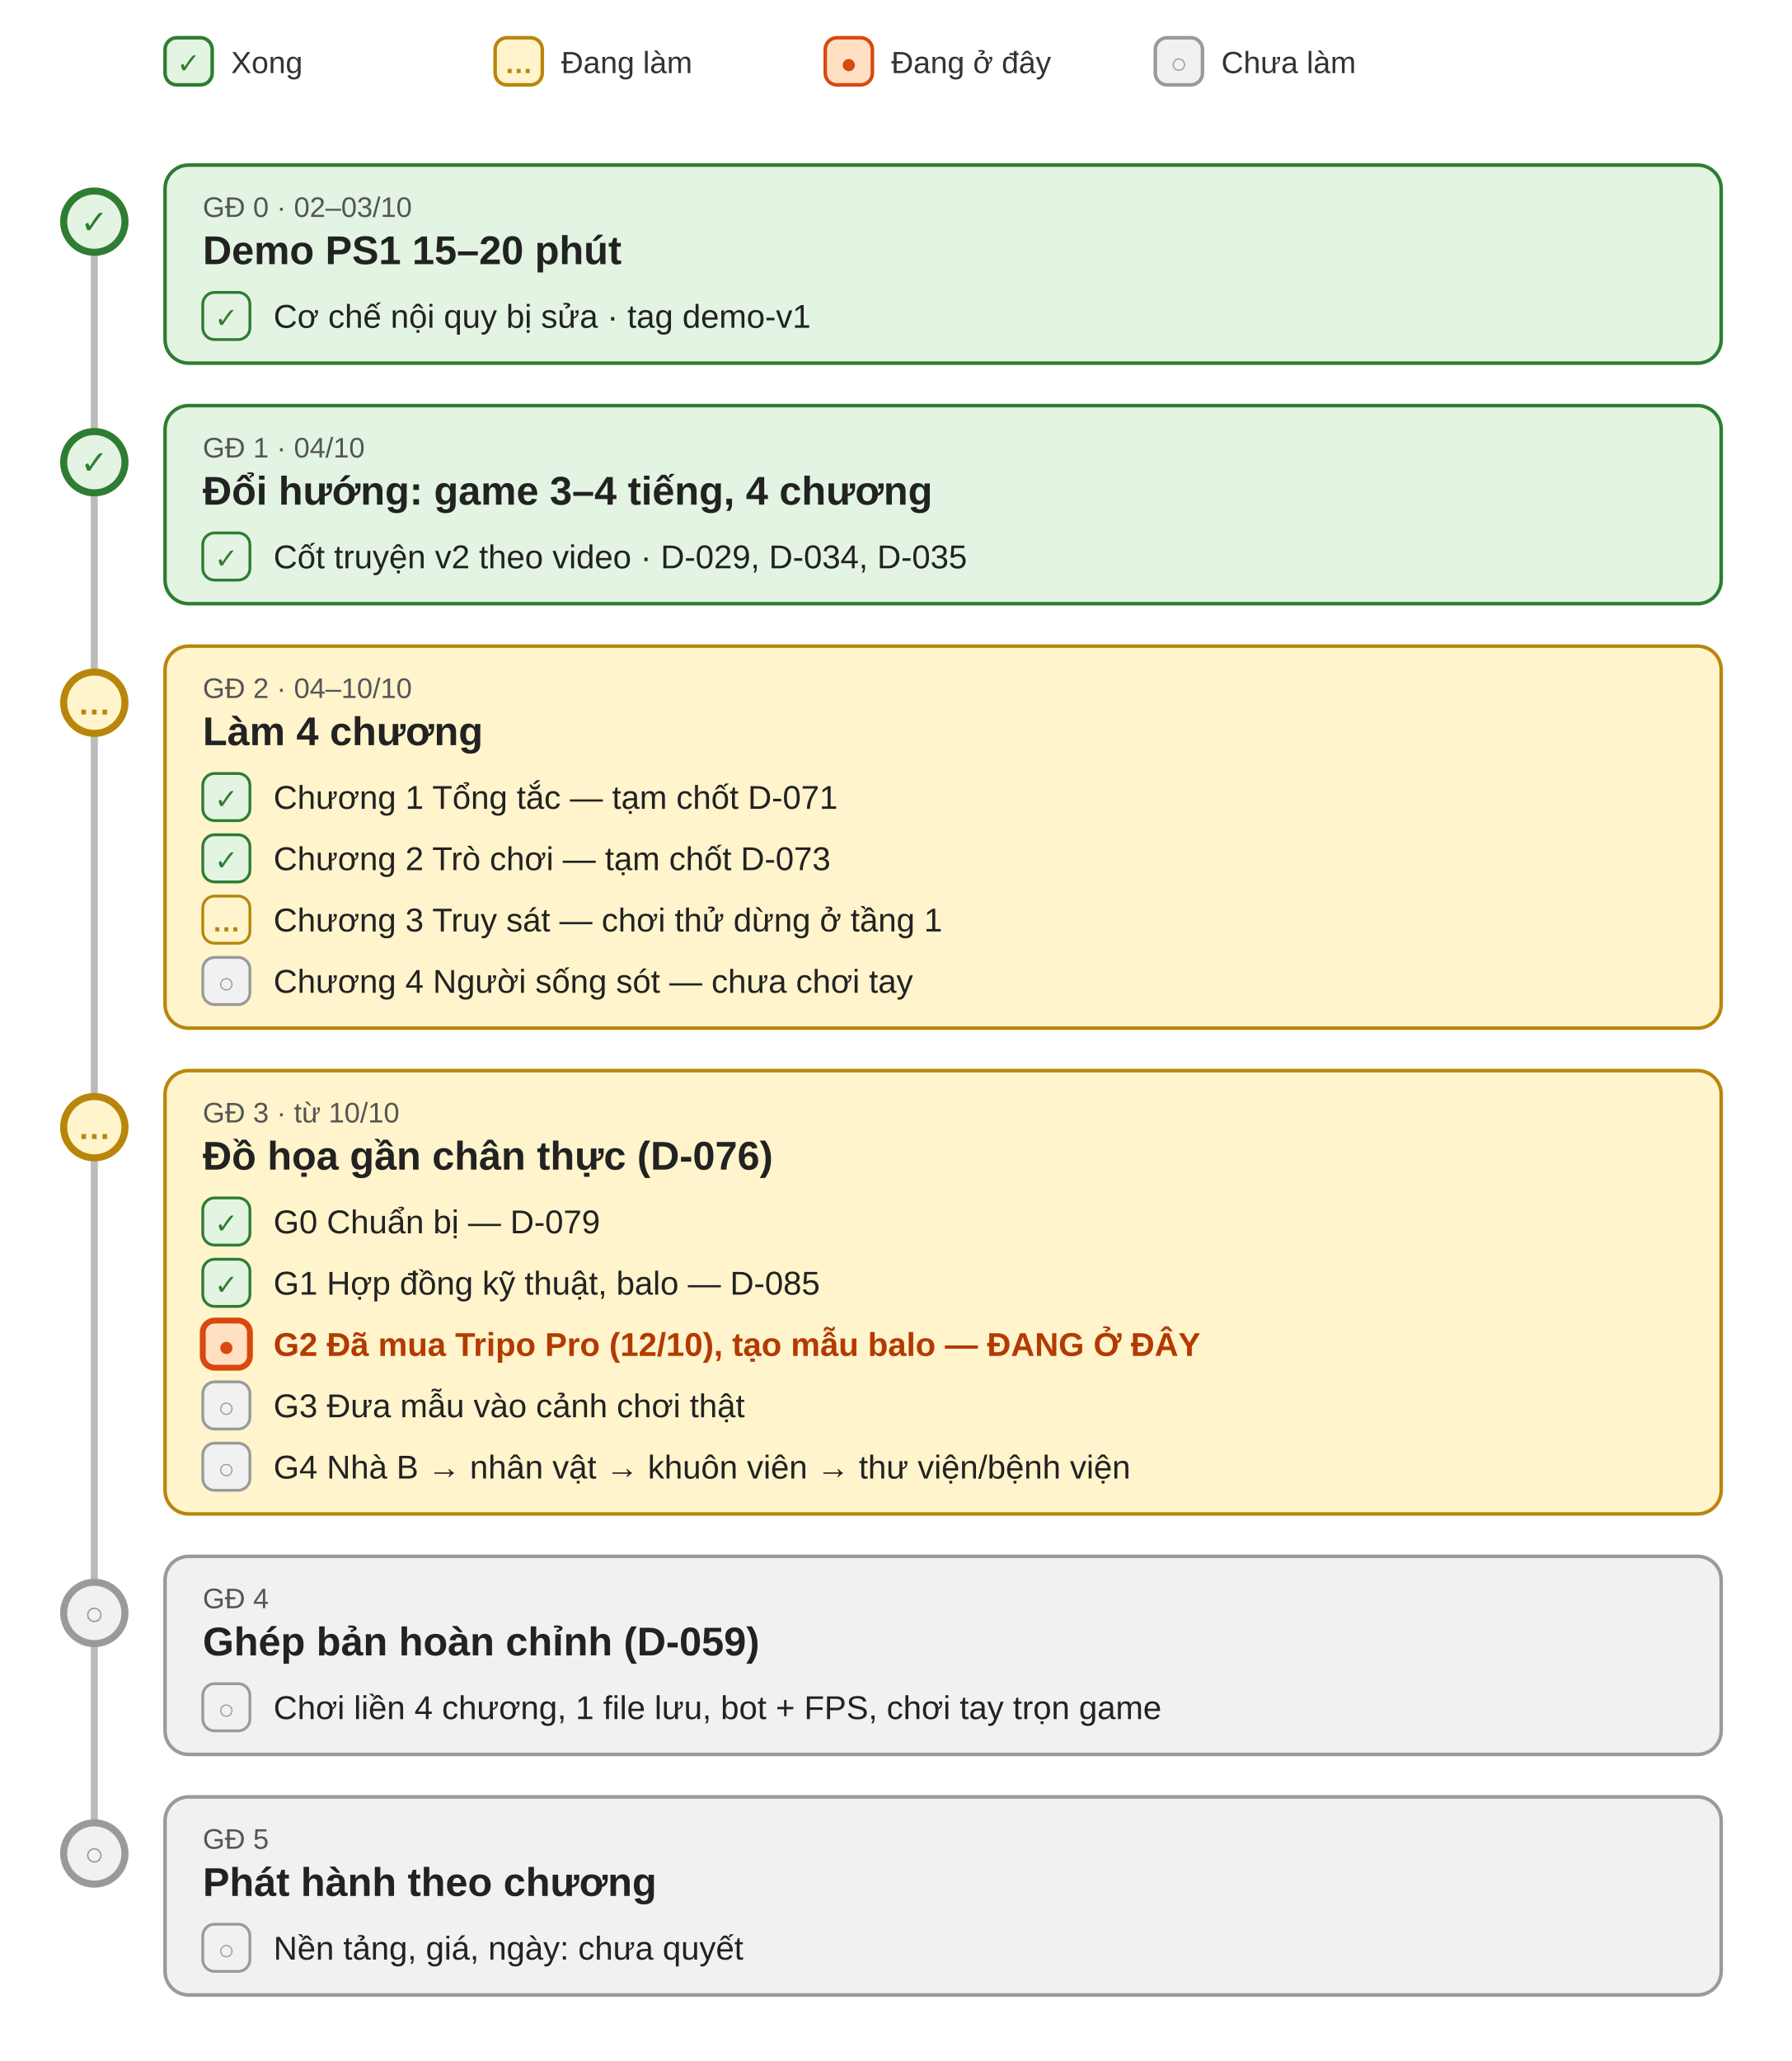
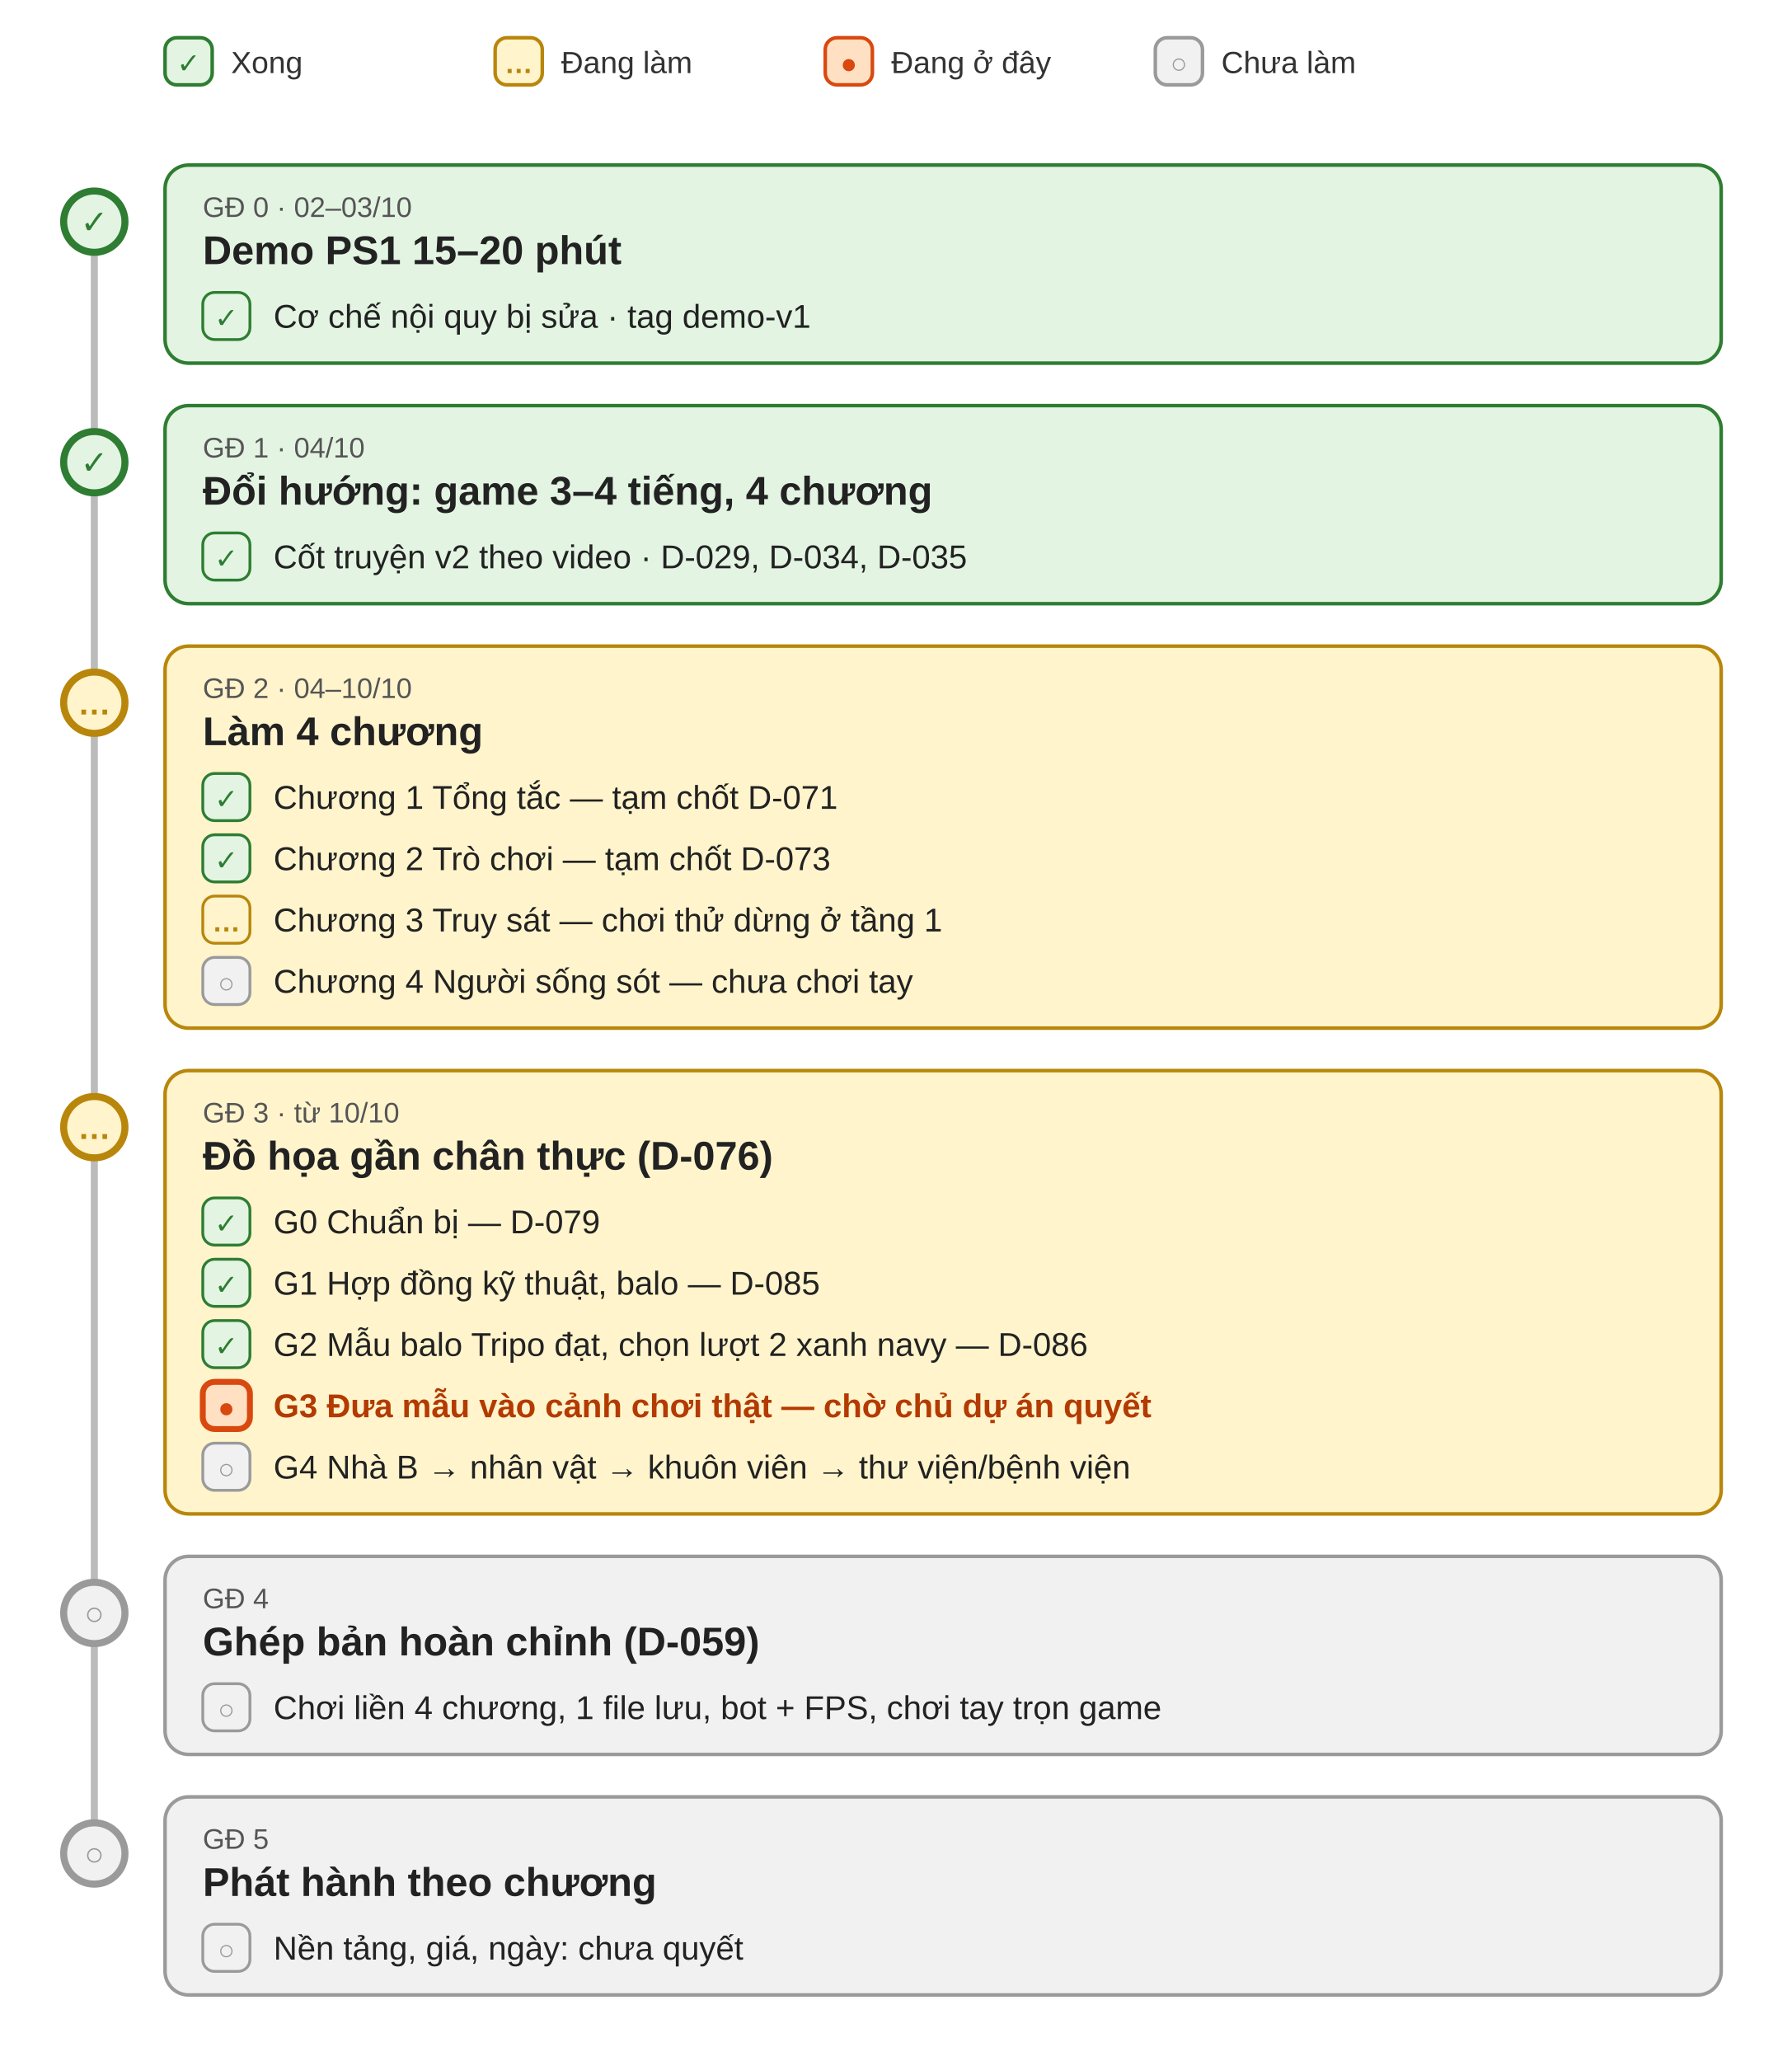
<svg xmlns="http://www.w3.org/2000/svg" width="760" height="874" viewBox="0 0 760 874">
  <rect width="760" height="874" fill="#ffffff" />
  <rect x="70" y="16" width="20" height="20" rx="5" fill="#e3f4e3" stroke="#2e7d32" stroke-width="1.5" />
  <text x="80" y="31" text-anchor="middle" font-family="Segoe UI, Arial, sans-serif" font-size="12" font-weight="700" fill="#2e7d32">✓</text>
  <text x="98" y="31" font-family="Segoe UI, Arial, sans-serif" font-size="13" fill="#333">Xong</text>
  <rect x="210" y="16" width="20" height="20" rx="5" fill="#fff4cc" stroke="#b8860b" stroke-width="1.5" />
  <text x="220" y="31" text-anchor="middle" font-family="Segoe UI, Arial, sans-serif" font-size="12" font-weight="700" fill="#b8860b">…</text>
  <text x="238" y="31" font-family="Segoe UI, Arial, sans-serif" font-size="13" fill="#333">Đang làm</text>
  <rect x="350" y="16" width="20" height="20" rx="5" fill="#ffe0c2" stroke="#d9480f" stroke-width="1.5" />
  <text x="360" y="31" text-anchor="middle" font-family="Segoe UI, Arial, sans-serif" font-size="12" font-weight="700" fill="#d9480f">●</text>
  <text x="378" y="31" font-family="Segoe UI, Arial, sans-serif" font-size="13" fill="#333">Đang ở đây</text>
  <rect x="490" y="16" width="20" height="20" rx="5" fill="#f1f1f1" stroke="#9a9a9a" stroke-width="1.5" />
  <text x="500" y="31" text-anchor="middle" font-family="Segoe UI, Arial, sans-serif" font-size="12" font-weight="700" fill="#9a9a9a">○</text>
  <text x="518" y="31" font-family="Segoe UI, Arial, sans-serif" font-size="13" fill="#333">Chưa làm</text>
  <line x1="40" y1="94" x2="40" y2="196" stroke="#bbb" stroke-width="3" />
  <circle cx="40" cy="94" r="13" fill="#e3f4e3" stroke="#2e7d32" stroke-width="3" />
  <text x="40" y="99" text-anchor="middle" font-family="Segoe UI, Arial, sans-serif" font-size="14" font-weight="700" fill="#2e7d32">✓</text>
  <rect x="70" y="70" width="660" height="84" rx="10" fill="#e3f4e3" stroke="#2e7d32" stroke-width="1.5" />
  <text x="86" y="92" font-family="Segoe UI, Arial, sans-serif" font-size="12" fill="#555">GĐ 0 · 02–03/10</text>
  <text x="86" y="112" font-family="Segoe UI, Arial, sans-serif" font-size="17" font-weight="700" fill="#222">Demo PS1 15–20 phút</text>
  <rect x="86" y="124" width="20" height="20" rx="5" fill="#e3f4e3" stroke="#2e7d32" stroke-width="1.2" />
  <text x="96" y="139" text-anchor="middle" font-family="Segoe UI, Arial, sans-serif" font-size="12" font-weight="700" fill="#2e7d32">✓</text>
  <text x="116" y="139" font-family="Segoe UI, Arial, sans-serif" font-size="14" font-weight="400" fill="#222">Cơ chế nội quy bị sửa · tag demo-v1</text>
  <line x1="40" y1="196" x2="40" y2="298" stroke="#bbb" stroke-width="3" />
  <circle cx="40" cy="196" r="13" fill="#e3f4e3" stroke="#2e7d32" stroke-width="3" />
  <text x="40" y="201" text-anchor="middle" font-family="Segoe UI, Arial, sans-serif" font-size="14" font-weight="700" fill="#2e7d32">✓</text>
  <rect x="70" y="172" width="660" height="84" rx="10" fill="#e3f4e3" stroke="#2e7d32" stroke-width="1.5" />
  <text x="86" y="194" font-family="Segoe UI, Arial, sans-serif" font-size="12" fill="#555">GĐ 1 · 04/10</text>
  <text x="86" y="214" font-family="Segoe UI, Arial, sans-serif" font-size="17" font-weight="700" fill="#222">Đổi hướng: game 3–4 tiếng, 4 chương</text>
  <rect x="86" y="226" width="20" height="20" rx="5" fill="#e3f4e3" stroke="#2e7d32" stroke-width="1.2" />
  <text x="96" y="241" text-anchor="middle" font-family="Segoe UI, Arial, sans-serif" font-size="12" font-weight="700" fill="#2e7d32">✓</text>
  <text x="116" y="241" font-family="Segoe UI, Arial, sans-serif" font-size="14" font-weight="400" fill="#222">Cốt truyện v2 theo video · D-029, D-034, D-035</text>
  <line x1="40" y1="298" x2="40" y2="478" stroke="#bbb" stroke-width="3" />
  <circle cx="40" cy="298" r="13" fill="#fff4cc" stroke="#b8860b" stroke-width="3" />
  <text x="40" y="303" text-anchor="middle" font-family="Segoe UI, Arial, sans-serif" font-size="14" font-weight="700" fill="#b8860b">…</text>
  <rect x="70" y="274" width="660" height="162" rx="10" fill="#fff4cc" stroke="#b8860b" stroke-width="1.5" />
  <text x="86" y="296" font-family="Segoe UI, Arial, sans-serif" font-size="12" fill="#555">GĐ 2 · 04–10/10</text>
  <text x="86" y="316" font-family="Segoe UI, Arial, sans-serif" font-size="17" font-weight="700" fill="#222">Làm 4 chương</text>
  <rect x="86" y="328" width="20" height="20" rx="5" fill="#e3f4e3" stroke="#2e7d32" stroke-width="1.2" />
  <text x="96" y="343" text-anchor="middle" font-family="Segoe UI, Arial, sans-serif" font-size="12" font-weight="700" fill="#2e7d32">✓</text>
  <text x="116" y="343" font-family="Segoe UI, Arial, sans-serif" font-size="14" font-weight="400" fill="#222">Chương 1 Tổng tắc — tạm chốt D-071</text>
  <rect x="86" y="354" width="20" height="20" rx="5" fill="#e3f4e3" stroke="#2e7d32" stroke-width="1.2" />
  <text x="96" y="369" text-anchor="middle" font-family="Segoe UI, Arial, sans-serif" font-size="12" font-weight="700" fill="#2e7d32">✓</text>
  <text x="116" y="369" font-family="Segoe UI, Arial, sans-serif" font-size="14" font-weight="400" fill="#222">Chương 2 Trò chơi — tạm chốt D-073</text>
  <rect x="86" y="380" width="20" height="20" rx="5" fill="#fff4cc" stroke="#b8860b" stroke-width="1.2" />
  <text x="96" y="395" text-anchor="middle" font-family="Segoe UI, Arial, sans-serif" font-size="12" font-weight="700" fill="#b8860b">…</text>
  <text x="116" y="395" font-family="Segoe UI, Arial, sans-serif" font-size="14" font-weight="400" fill="#222">Chương 3 Truy sát — chơi thử dừng ở tầng 1</text>
  <rect x="86" y="406" width="20" height="20" rx="5" fill="#f1f1f1" stroke="#9a9a9a" stroke-width="1.2" />
  <text x="96" y="421" text-anchor="middle" font-family="Segoe UI, Arial, sans-serif" font-size="12" font-weight="700" fill="#9a9a9a">○</text>
  <text x="116" y="421" font-family="Segoe UI, Arial, sans-serif" font-size="14" font-weight="400" fill="#222">Chương 4 Người sống sót — chưa chơi tay</text>
  <line x1="40" y1="478" x2="40" y2="684" stroke="#bbb" stroke-width="3" />
  <circle cx="40" cy="478" r="13" fill="#fff4cc" stroke="#b8860b" stroke-width="3" />
  <text x="40" y="483" text-anchor="middle" font-family="Segoe UI, Arial, sans-serif" font-size="14" font-weight="700" fill="#b8860b">…</text>
  <rect x="70" y="454" width="660" height="188" rx="10" fill="#fff4cc" stroke="#b8860b" stroke-width="1.5" />
  <text x="86" y="476" font-family="Segoe UI, Arial, sans-serif" font-size="12" fill="#555">GĐ 3 · từ 10/10</text>
  <text x="86" y="496" font-family="Segoe UI, Arial, sans-serif" font-size="17" font-weight="700" fill="#222">Đồ họa gần chân thực (D-076)</text>
  <rect x="86" y="508" width="20" height="20" rx="5" fill="#e3f4e3" stroke="#2e7d32" stroke-width="1.2" />
  <text x="96" y="523" text-anchor="middle" font-family="Segoe UI, Arial, sans-serif" font-size="12" font-weight="700" fill="#2e7d32">✓</text>
  <text x="116" y="523" font-family="Segoe UI, Arial, sans-serif" font-size="14" font-weight="400" fill="#222">G0 Chuẩn bị — D-079</text>
  <rect x="86" y="534" width="20" height="20" rx="5" fill="#e3f4e3" stroke="#2e7d32" stroke-width="1.2" />
  <text x="96" y="549" text-anchor="middle" font-family="Segoe UI, Arial, sans-serif" font-size="12" font-weight="700" fill="#2e7d32">✓</text>
  <text x="116" y="549" font-family="Segoe UI, Arial, sans-serif" font-size="14" font-weight="400" fill="#222">G1 Hợp đồng kỹ thuật, balo — D-085</text>
-   <rect x="86" y="560" width="20" height="20" rx="5" fill="#ffe0c2" stroke="#d9480f" stroke-width="2.5" />
-   <text x="96" y="575" text-anchor="middle" font-family="Segoe UI, Arial, sans-serif" font-size="12" font-weight="700" fill="#d9480f">●</text>
-   <text x="116" y="575" font-family="Segoe UI, Arial, sans-serif" font-size="14" font-weight="700" fill="#b33a00">G2 Đã mua Tripo Pro (12/10), tạo mẫu balo — ĐANG Ở ĐÂY</text>
-   <rect x="86" y="586" width="20" height="20" rx="5" fill="#f1f1f1" stroke="#9a9a9a" stroke-width="1.2" />
-   <text x="96" y="601" text-anchor="middle" font-family="Segoe UI, Arial, sans-serif" font-size="12" font-weight="700" fill="#9a9a9a">○</text>
-   <text x="116" y="601" font-family="Segoe UI, Arial, sans-serif" font-size="14" font-weight="400" fill="#222">G3 Đưa mẫu vào cảnh chơi thật</text>
+   <rect x="86" y="560" width="20" height="20" rx="5" fill="#e3f4e3" stroke="#2e7d32" stroke-width="1.2" />
+   <text x="96" y="575" text-anchor="middle" font-family="Segoe UI, Arial, sans-serif" font-size="12" font-weight="700" fill="#2e7d32">✓</text>
+   <text x="116" y="575" font-family="Segoe UI, Arial, sans-serif" font-size="14" font-weight="400" fill="#222">G2 Mẫu balo Tripo đạt, chọn lượt 2 xanh navy — D-086</text>
+   <rect x="86" y="586" width="20" height="20" rx="5" fill="#ffe0c2" stroke="#d9480f" stroke-width="2.5" />
+   <text x="96" y="601" text-anchor="middle" font-family="Segoe UI, Arial, sans-serif" font-size="12" font-weight="700" fill="#d9480f">●</text>
+   <text x="116" y="601" font-family="Segoe UI, Arial, sans-serif" font-size="14" font-weight="700" fill="#b33a00">G3 Đưa mẫu vào cảnh chơi thật — chờ chủ dự án quyết</text>
  <rect x="86" y="612" width="20" height="20" rx="5" fill="#f1f1f1" stroke="#9a9a9a" stroke-width="1.2" />
  <text x="96" y="627" text-anchor="middle" font-family="Segoe UI, Arial, sans-serif" font-size="12" font-weight="700" fill="#9a9a9a">○</text>
  <text x="116" y="627" font-family="Segoe UI, Arial, sans-serif" font-size="14" font-weight="400" fill="#222">G4 Nhà B → nhân vật → khuôn viên → thư viện/bệnh viện</text>
  <line x1="40" y1="684" x2="40" y2="786" stroke="#bbb" stroke-width="3" />
  <circle cx="40" cy="684" r="13" fill="#f1f1f1" stroke="#9a9a9a" stroke-width="3" />
  <text x="40" y="689" text-anchor="middle" font-family="Segoe UI, Arial, sans-serif" font-size="14" font-weight="700" fill="#9a9a9a">○</text>
  <rect x="70" y="660" width="660" height="84" rx="10" fill="#f1f1f1" stroke="#9a9a9a" stroke-width="1.5" />
  <text x="86" y="682" font-family="Segoe UI, Arial, sans-serif" font-size="12" fill="#555">GĐ 4</text>
  <text x="86" y="702" font-family="Segoe UI, Arial, sans-serif" font-size="17" font-weight="700" fill="#222">Ghép bản hoàn chỉnh (D-059)</text>
  <rect x="86" y="714" width="20" height="20" rx="5" fill="#f1f1f1" stroke="#9a9a9a" stroke-width="1.2" />
  <text x="96" y="729" text-anchor="middle" font-family="Segoe UI, Arial, sans-serif" font-size="12" font-weight="700" fill="#9a9a9a">○</text>
  <text x="116" y="729" font-family="Segoe UI, Arial, sans-serif" font-size="14" font-weight="400" fill="#222">Chơi liền 4 chương, 1 file lưu, bot + FPS, chơi tay trọn game</text>
  <circle cx="40" cy="786" r="13" fill="#f1f1f1" stroke="#9a9a9a" stroke-width="3" />
  <text x="40" y="791" text-anchor="middle" font-family="Segoe UI, Arial, sans-serif" font-size="14" font-weight="700" fill="#9a9a9a">○</text>
  <rect x="70" y="762" width="660" height="84" rx="10" fill="#f1f1f1" stroke="#9a9a9a" stroke-width="1.5" />
  <text x="86" y="784" font-family="Segoe UI, Arial, sans-serif" font-size="12" fill="#555">GĐ 5</text>
  <text x="86" y="804" font-family="Segoe UI, Arial, sans-serif" font-size="17" font-weight="700" fill="#222">Phát hành theo chương</text>
  <rect x="86" y="816" width="20" height="20" rx="5" fill="#f1f1f1" stroke="#9a9a9a" stroke-width="1.2" />
  <text x="96" y="831" text-anchor="middle" font-family="Segoe UI, Arial, sans-serif" font-size="12" font-weight="700" fill="#9a9a9a">○</text>
  <text x="116" y="831" font-family="Segoe UI, Arial, sans-serif" font-size="14" font-weight="400" fill="#222">Nền tảng, giá, ngày: chưa quyết</text>
</svg>
